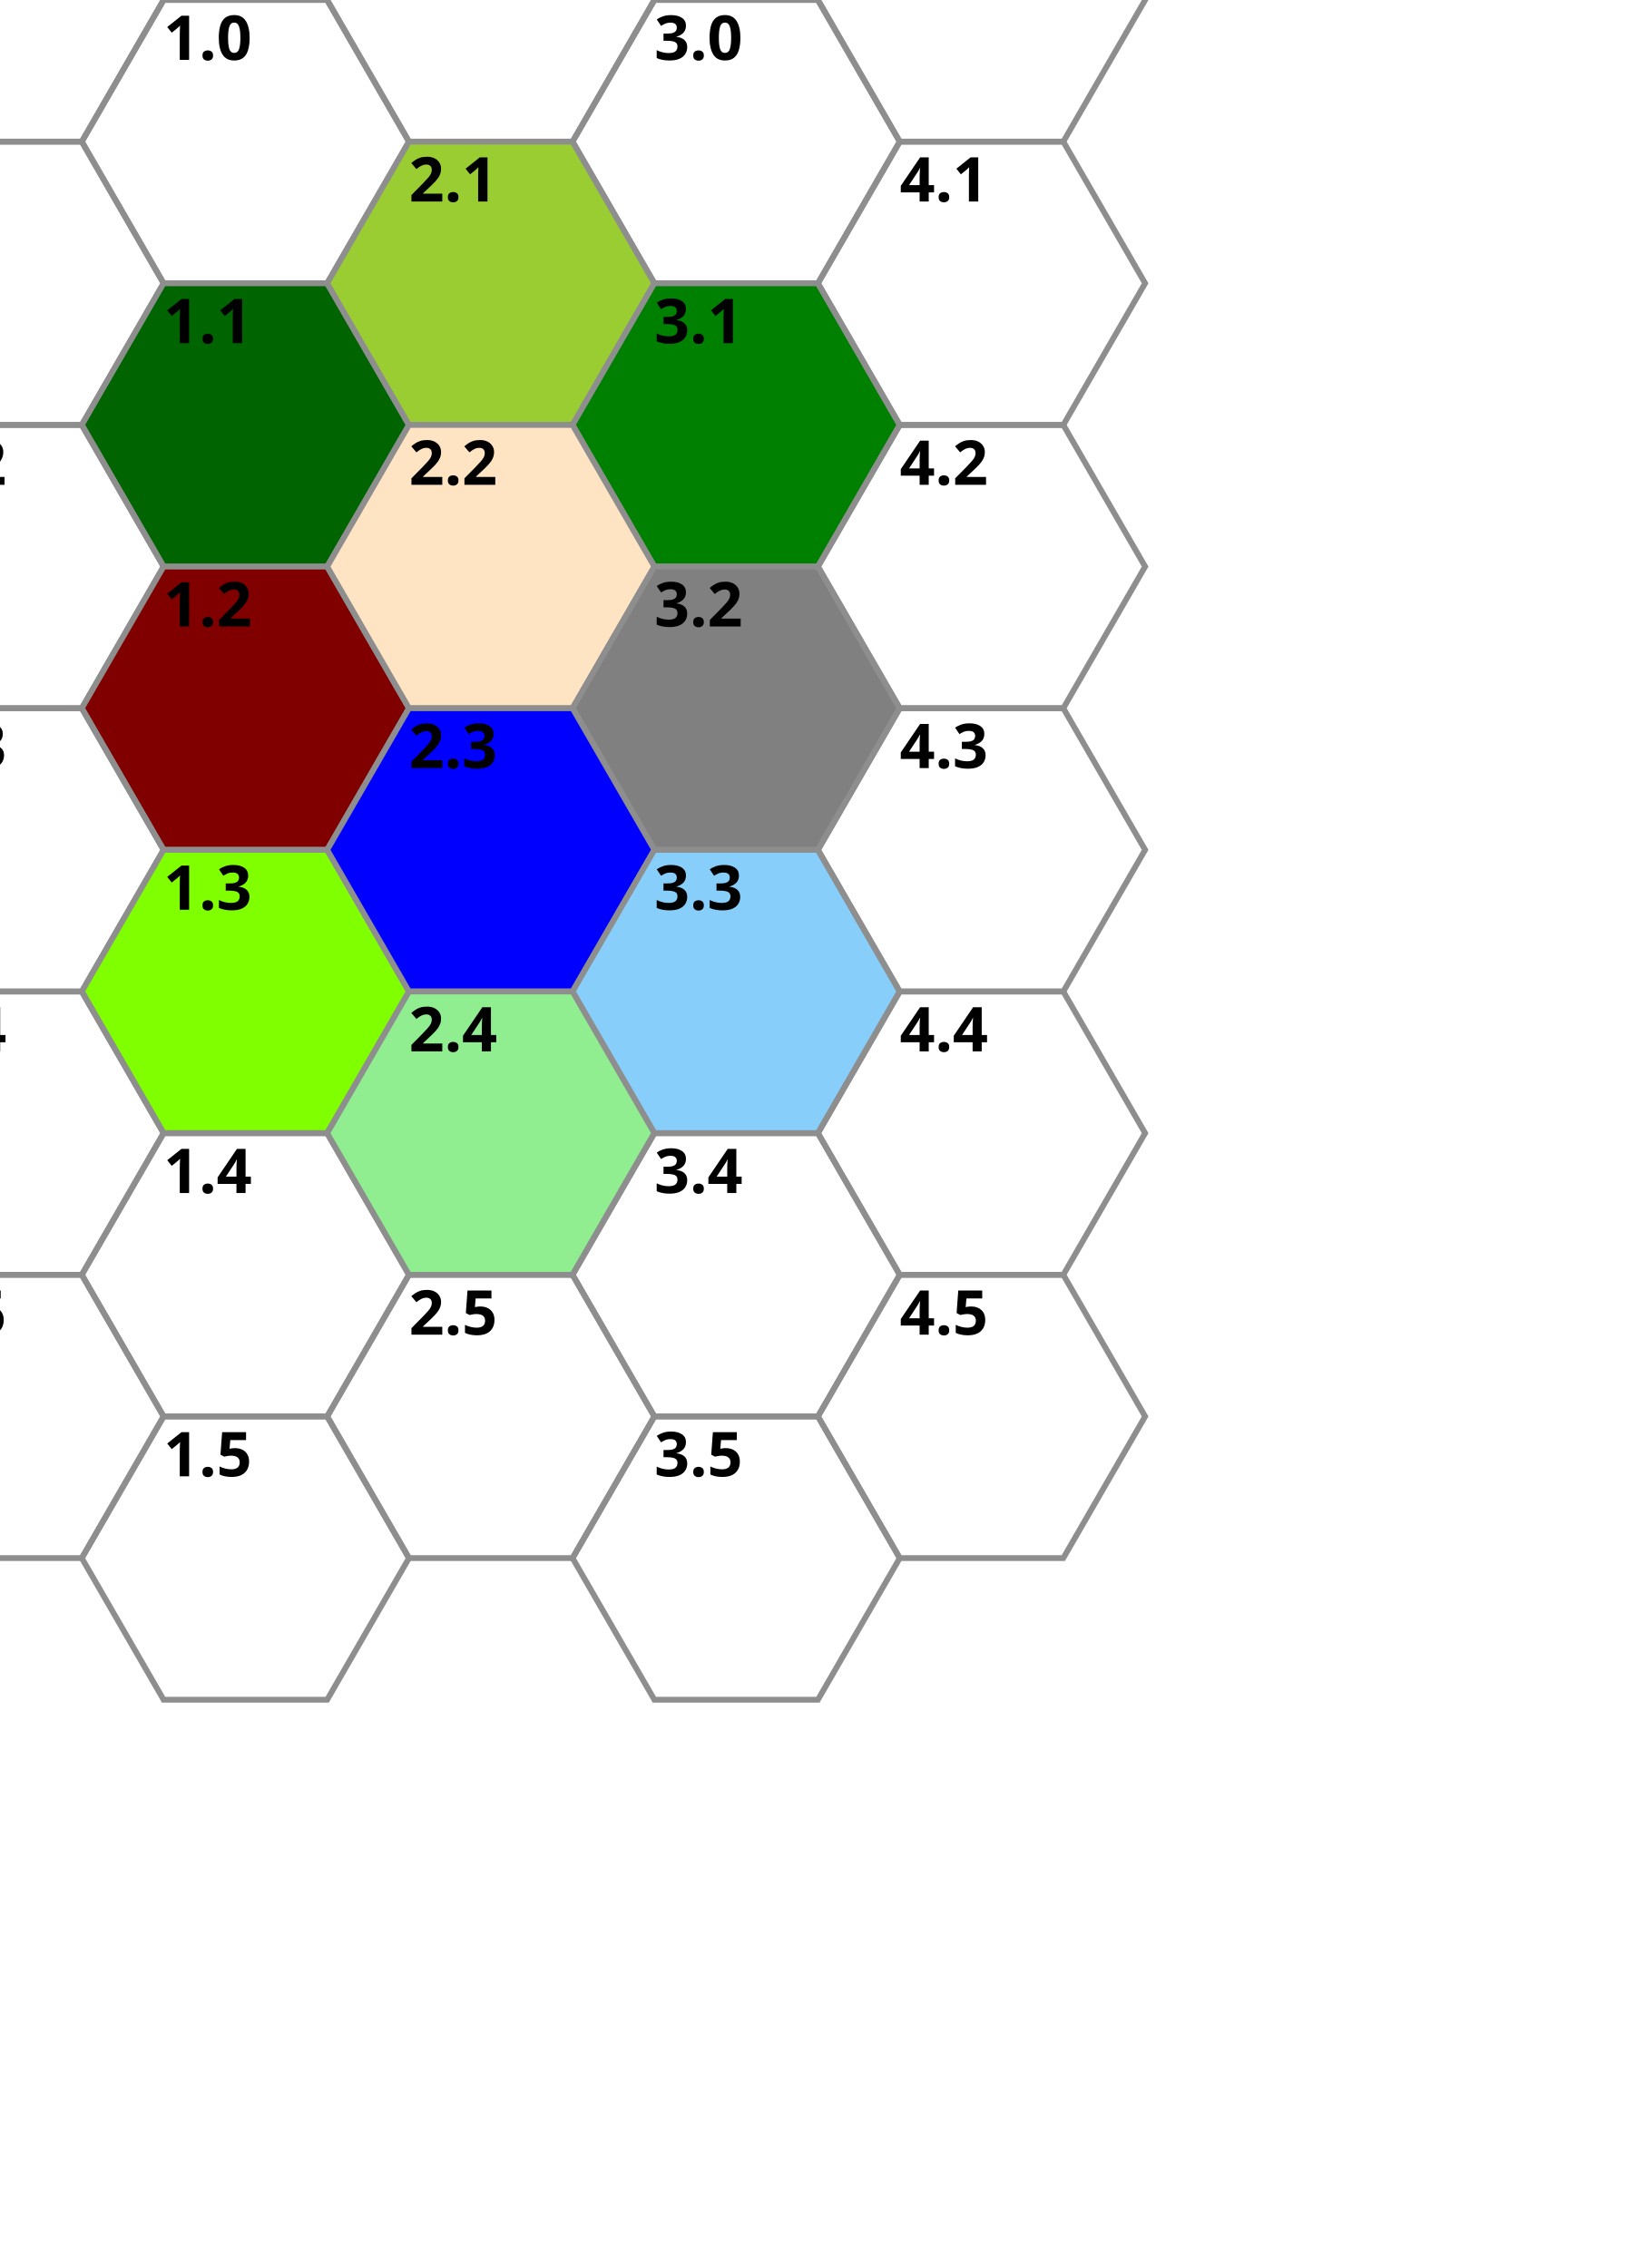
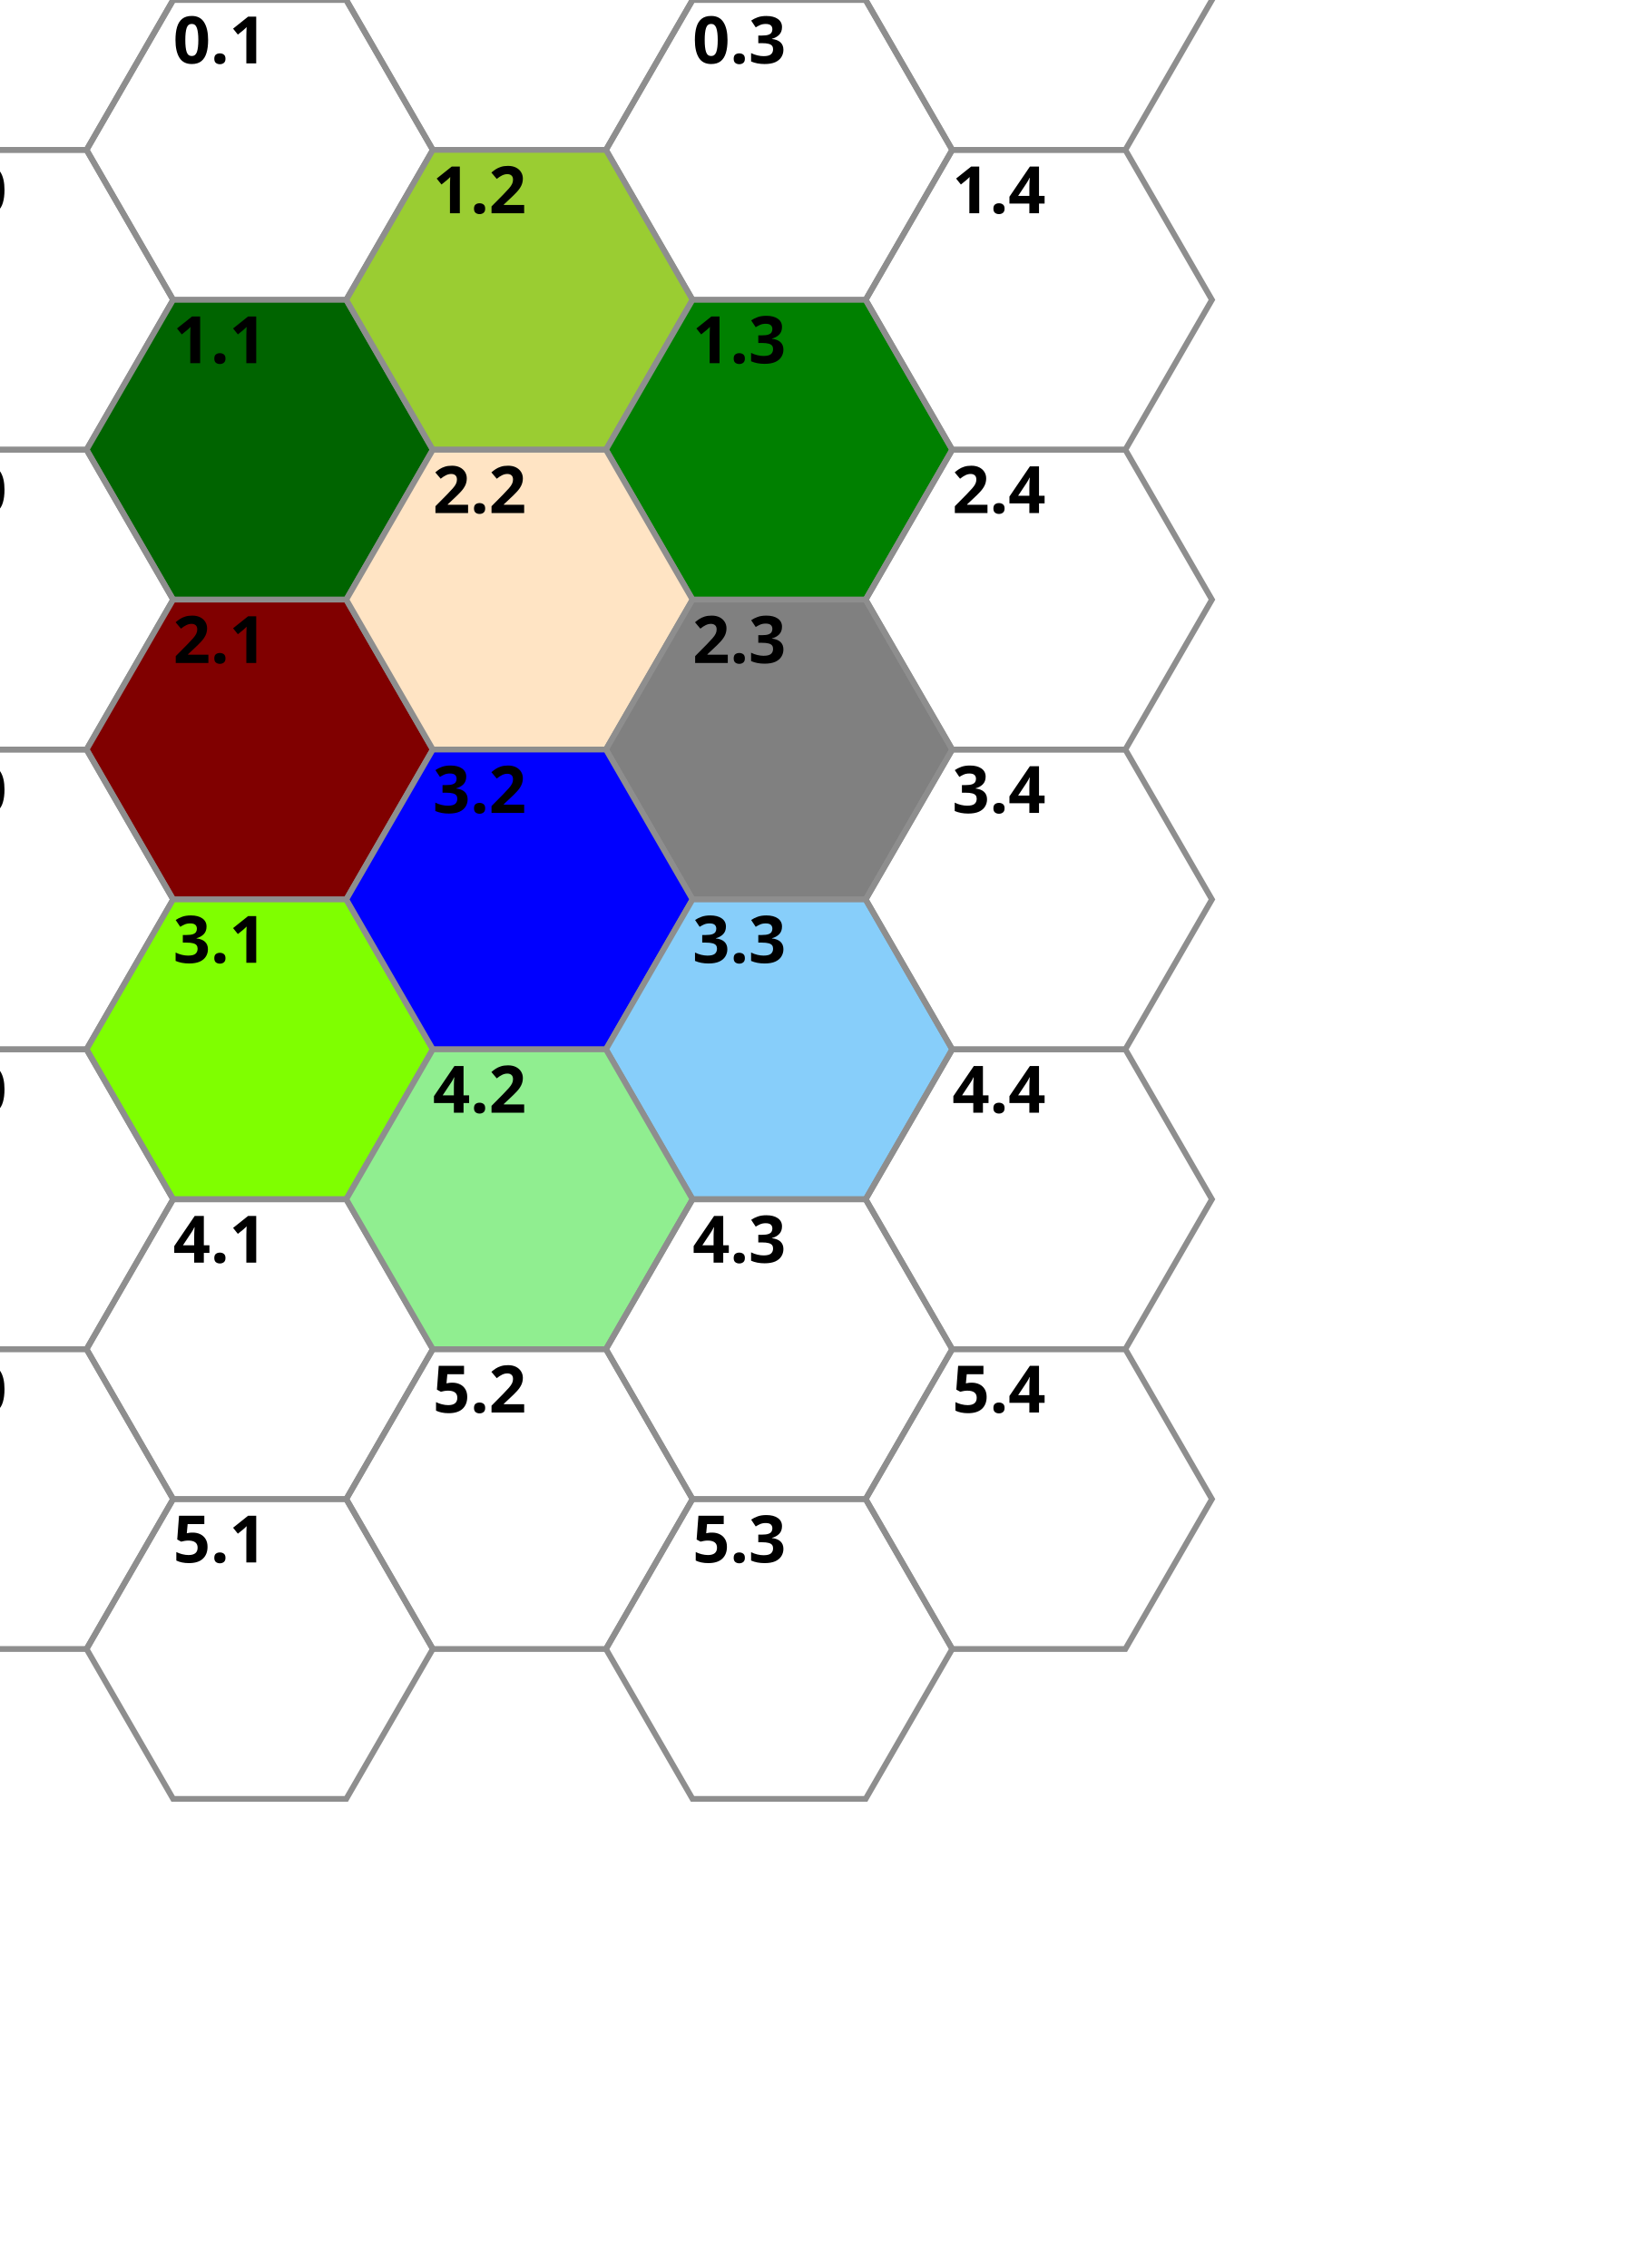
<svg xmlns="http://www.w3.org/2000/svg" width="150mm" height="208mm" data-name="Layer 1" id="Layer_1">
  <style type="text/css">
        polygon {
            fill: none;
            stroke: #8E8E8E;
            stroke-width: 2.0;
            stroke-miterlimit: 10;
        }

        .plain {
            fill: lightgreen;
        }

        .lwood {
            fill: green;
        }

        .hwood {
            fill: darkgreen;
        }

        .grass {
            fill: chartreuse;
        }

        .mountain {
            fill: maroon;
        }

        .hill {
            fill: bisque;
        }

        .sea {
            fill: blue;
        }


        .lake {
            fill: lightskyblue;
        }


        .marsh {
            fill: yellowgreen;
        }


        .desert {
            fill: lightyellow;
        }

        .unknown {
            fill: gray;
        }
    </style>
-   <polygon class="st0" points="56.693,0.0 28.346,-49.097 -28.346,-49.097 -56.693,0.0 -28.346,49.097 28.346,49.097 " />
-   <polygon class="st0" points="141.732,49.097 113.385,0.0 56.693,0.0 28.346,49.097 56.693,98.195 113.385,98.195 " />
-   <polygon class="st0" points="226.771,0.0 198.424,-49.097 141.732,-49.097 113.385,0.0 141.732,49.097 198.424,49.097 " />
-   <polygon class="st0" points="311.81,49.097 283.463,0.0 226.771,0.0 198.424,49.097 226.771,98.195 283.463,98.195 " />
-   <polygon class="st0" points="396.849,0.0 368.502,-49.097 311.81,-49.097 283.463,0.0 311.81,49.097 368.502,49.097 " />
-   <polygon class="st0" points="56.693,98.195 28.346,49.097 -28.346,49.097 -56.693,98.195 -28.346,147.292 28.346,147.292 " />
-   <polygon class="hwood" points="141.732,147.292 113.385,98.195 56.693,98.195 28.346,147.292 56.693,196.389 113.385,196.389 " />
-   <polygon class="marsh" points="226.771,98.195 198.424,49.097 141.732,49.097 113.385,98.195 141.732,147.292 198.424,147.292 " />
-   <polygon class="lwood" points="311.81,147.292 283.463,98.195 226.771,98.195 198.424,147.292 226.771,196.389 283.463,196.389 " />
-   <polygon class="st0" points="396.849,98.195 368.502,49.097 311.81,49.097 283.463,98.195 311.81,147.292 368.502,147.292 " />
-   <polygon class="st0" points="56.693,196.389 28.346,147.292 -28.346,147.292 -56.693,196.389 -28.346,245.486 28.346,245.486 " />
-   <polygon class="mountain" points="141.732,245.486 113.385,196.389 56.693,196.389 28.346,245.486 56.693,294.584 113.385,294.584 " />
-   <polygon class="hill" points="226.771,196.389 198.424,147.292 141.732,147.292 113.385,196.389 141.732,245.486 198.424,245.486 " />
-   <polygon class="unknown" points="311.81,245.486 283.463,196.389 226.771,196.389 198.424,245.486 226.771,294.584 283.463,294.584 " />
-   <polygon class="st0" points="396.849,196.389 368.502,147.292 311.81,147.292 283.463,196.389 311.81,245.486 368.502,245.486 " />
-   <polygon class="st0" points="56.693,294.584 28.346,245.486 -28.346,245.486 -56.693,294.584 -28.346,343.681 28.346,343.681 " />
-   <polygon class="grass" points="141.732,343.681 113.385,294.584 56.693,294.584 28.346,343.681 56.693,392.778 113.385,392.778 " />
-   <polygon class="sea" points="226.771,294.584 198.424,245.486 141.732,245.486 113.385,294.584 141.732,343.681 198.424,343.681 " />
-   <polygon class="lake" points="311.81,343.681 283.463,294.584 226.771,294.584 198.424,343.681 226.771,392.778 283.463,392.778 " />
-   <polygon class="st0" points="396.849,294.584 368.502,245.486 311.81,245.486 283.463,294.584 311.81,343.681 368.502,343.681 " />
-   <polygon class="st0" points="56.693,392.778 28.346,343.681 -28.346,343.681 -56.693,392.778 -28.346,441.876 28.346,441.876 " />
-   <polygon class="st0" points="141.732,441.876 113.385,392.778 56.693,392.778 28.346,441.876 56.693,490.973 113.385,490.973 " />
-   <polygon class="plain" points="226.771,392.778 198.424,343.681 141.732,343.681 113.385,392.778 141.732,441.876 198.424,441.876 " />
-   <polygon class="st0" points="311.81,441.876 283.463,392.778 226.771,392.778 198.424,441.876 226.771,490.973 283.463,490.973 " />
-   <polygon class="st0" points="396.849,392.778 368.502,343.681 311.81,343.681 283.463,392.778 311.81,441.876 368.502,441.876 " />
-   <polygon class="st0" points="56.693,490.973 28.346,441.876 -28.346,441.876 -56.693,490.973 -28.346,540.07 28.346,540.07 " />
-   <polygon class="st0" points="141.732,540.07 113.385,490.973 56.693,490.973 28.346,540.07 56.693,589.167 113.385,589.167 " />
-   <polygon class="st0" points="226.771,490.973 198.424,441.876 141.732,441.876 113.385,490.973 141.732,540.07 198.424,540.07 " />
-   <polygon class="st0" points="311.81,540.07 283.463,490.973 226.771,490.973 198.424,540.07 226.771,589.167 283.463,589.167 " />
-   <polygon class="st0" points="396.849,490.973 368.502,441.876 311.81,441.876 283.463,490.973 311.81,540.07 368.502,540.07 " />
-   <text transform="translate(-28.34633 -28.34633)" style="font-size: 5.669mm;font-family: PTSans-NarrowBold, PT Sans Narrow;font-weight: 700">0.0</text>
-   <text transform="translate(56.69267 20.75096)" style="font-size: 5.669mm;font-family: PTSans-NarrowBold, PT Sans Narrow;font-weight: 700">1.0</text>
-   <text transform="translate(141.7317 -28.34633)" style="font-size: 5.669mm;font-family: PTSans-NarrowBold, PT Sans Narrow;font-weight: 700">2.0</text>
-   <text transform="translate(226.7707 20.75096)" style="font-size: 5.669mm;font-family: PTSans-NarrowBold, PT Sans Narrow;font-weight: 700">3.0</text>
-   <text transform="translate(311.8097 -28.34633)" style="font-size: 5.669mm;font-family: PTSans-NarrowBold, PT Sans Narrow;font-weight: 700">4.0</text>
-   <text transform="translate(-28.34633 69.84825)" style="font-size: 5.669mm;font-family: PTSans-NarrowBold, PT Sans Narrow;font-weight: 700">0.1</text>
-   <text transform="translate(56.69267 118.9455)" style="font-size: 5.669mm;font-family: PTSans-NarrowBold, PT Sans Narrow;font-weight: 700">1.1</text>
-   <text transform="translate(141.7317 69.84825)" style="font-size: 5.669mm;font-family: PTSans-NarrowBold, PT Sans Narrow;font-weight: 700">2.1</text>
-   <text transform="translate(226.7707 118.9455)" style="font-size: 5.669mm;font-family: PTSans-NarrowBold, PT Sans Narrow;font-weight: 700">3.1</text>
-   <text transform="translate(311.8097 69.84825)" style="font-size: 5.669mm;font-family: PTSans-NarrowBold, PT Sans Narrow;font-weight: 700">4.1</text>
-   <text transform="translate(-28.34633 168.0428)" style="font-size: 5.669mm;font-family: PTSans-NarrowBold, PT Sans Narrow;font-weight: 700">0.2</text>
-   <text transform="translate(56.69267 217.1401)" style="font-size: 5.669mm;font-family: PTSans-NarrowBold, PT Sans Narrow;font-weight: 700">1.2</text>
-   <text transform="translate(141.7317 168.0428)" style="font-size: 5.669mm;font-family: PTSans-NarrowBold, PT Sans Narrow;font-weight: 700">2.2</text>
-   <text transform="translate(226.7707 217.1401)" style="font-size: 5.669mm;font-family: PTSans-NarrowBold, PT Sans Narrow;font-weight: 700">3.2</text>
-   <text transform="translate(311.8097 168.0428)" style="font-size: 5.669mm;font-family: PTSans-NarrowBold, PT Sans Narrow;font-weight: 700">4.2</text>
-   <text transform="translate(-28.34633 266.2374)" style="font-size: 5.669mm;font-family: PTSans-NarrowBold, PT Sans Narrow;font-weight: 700">0.3</text>
-   <text transform="translate(56.69267 315.3347)" style="font-size: 5.669mm;font-family: PTSans-NarrowBold, PT Sans Narrow;font-weight: 700">1.3</text>
-   <text transform="translate(141.7317 266.2374)" style="font-size: 5.669mm;font-family: PTSans-NarrowBold, PT Sans Narrow;font-weight: 700">2.3</text>
-   <text transform="translate(226.7707 315.3347)" style="font-size: 5.669mm;font-family: PTSans-NarrowBold, PT Sans Narrow;font-weight: 700">3.3</text>
-   <text transform="translate(311.8097 266.2374)" style="font-size: 5.669mm;font-family: PTSans-NarrowBold, PT Sans Narrow;font-weight: 700">4.3</text>
-   <text transform="translate(-28.34633 364.432)" style="font-size: 5.669mm;font-family: PTSans-NarrowBold, PT Sans Narrow;font-weight: 700">0.4</text>
-   <text transform="translate(56.69267 413.5293)" style="font-size: 5.669mm;font-family: PTSans-NarrowBold, PT Sans Narrow;font-weight: 700">1.4</text>
-   <text transform="translate(141.7317 364.432)" style="font-size: 5.669mm;font-family: PTSans-NarrowBold, PT Sans Narrow;font-weight: 700">2.4</text>
-   <text transform="translate(226.7707 413.5293)" style="font-size: 5.669mm;font-family: PTSans-NarrowBold, PT Sans Narrow;font-weight: 700">3.4</text>
-   <text transform="translate(311.8097 364.432)" style="font-size: 5.669mm;font-family: PTSans-NarrowBold, PT Sans Narrow;font-weight: 700">4.4</text>
-   <text transform="translate(-28.34633 462.6266)" style="font-size: 5.669mm;font-family: PTSans-NarrowBold, PT Sans Narrow;font-weight: 700">0.5</text>
-   <text transform="translate(56.69267 511.7239)" style="font-size: 5.669mm;font-family: PTSans-NarrowBold, PT Sans Narrow;font-weight: 700">1.5</text>
-   <text transform="translate(141.7317 462.6266)" style="font-size: 5.669mm;font-family: PTSans-NarrowBold, PT Sans Narrow;font-weight: 700">2.5</text>
-   <text transform="translate(226.7707 511.7239)" style="font-size: 5.669mm;font-family: PTSans-NarrowBold, PT Sans Narrow;font-weight: 700">3.5</text>
-   <text transform="translate(311.8097 462.6266)" style="font-size: 5.669mm;font-family: PTSans-NarrowBold, PT Sans Narrow;font-weight: 700">4.5</text>
+   <polygon class="st0" points="60.0,0.0 30.0,-51.962 -30.0,-51.962 -60.0,0.0 -30.0,51.962 30.0,51.962 " />
+   <polygon class="st0" points="150.0,51.962 120.0,0.0 60.0,0.0 30.0,51.962 60.0,103.923 120.0,103.923 " />
+   <polygon class="st0" points="240.0,0.0 210.0,-51.962 150.0,-51.962 120.0,0.0 150.0,51.962 210.0,51.962 " />
+   <polygon class="st0" points="330.0,51.962 300.0,0.0 240.0,0.0 210.0,51.962 240.0,103.923 300.0,103.923 " />
+   <polygon class="st0" points="420.0,0.0 390.0,-51.962 330.0,-51.962 300.0,0.0 330.0,51.962 390.0,51.962 " />
+   <polygon class="st0" points="60.0,103.923 30.0,51.962 -30.0,51.962 -60.0,103.923 -30.0,155.885 30.0,155.885 " />
+   <polygon class="hwood" points="150.0,155.885 120.0,103.923 60.0,103.923 30.0,155.885 60.0,207.846 120.0,207.846 " />
+   <polygon class="marsh" points="240.0,103.923 210.0,51.962 150.0,51.962 120.0,103.923 150.0,155.885 210.0,155.885 " />
+   <polygon class="lwood" points="330.0,155.885 300.0,103.923 240.0,103.923 210.0,155.885 240.0,207.846 300.0,207.846 " />
+   <polygon class="st0" points="420.0,103.923 390.0,51.962 330.0,51.962 300.0,103.923 330.0,155.885 390.0,155.885 " />
+   <polygon class="st0" points="60.0,207.846 30.0,155.885 -30.0,155.885 -60.0,207.846 -30.0,259.808 30.0,259.808 " />
+   <polygon class="mountain" points="150.0,259.808 120.0,207.846 60.0,207.846 30.0,259.808 60.0,311.769 120.0,311.769 " />
+   <polygon class="hill" points="240.0,207.846 210.0,155.885 150.0,155.885 120.0,207.846 150.0,259.808 210.0,259.808 " />
+   <polygon class="unknown" points="330.0,259.808 300.0,207.846 240.0,207.846 210.0,259.808 240.0,311.769 300.0,311.769 " />
+   <polygon class="st0" points="420.0,207.846 390.0,155.885 330.0,155.885 300.0,207.846 330.0,259.808 390.0,259.808 " />
+   <polygon class="st0" points="60.0,311.769 30.0,259.808 -30.0,259.808 -60.0,311.769 -30.0,363.731 30.0,363.731 " />
+   <polygon class="grass" points="150.0,363.731 120.0,311.769 60.0,311.769 30.0,363.731 60.0,415.692 120.0,415.692 " />
+   <polygon class="sea" points="240.0,311.769 210.0,259.808 150.0,259.808 120.0,311.769 150.0,363.731 210.0,363.731 " />
+   <polygon class="lake" points="330.0,363.731 300.0,311.769 240.0,311.769 210.0,363.731 240.0,415.692 300.0,415.692 " />
+   <polygon class="st0" points="420.0,311.769 390.0,259.808 330.0,259.808 300.0,311.769 330.0,363.731 390.0,363.731 " />
+   <polygon class="st0" points="60.0,415.692 30.0,363.731 -30.0,363.731 -60.0,415.692 -30.0,467.654 30.0,467.654 " />
+   <polygon class="st0" points="150.0,467.654 120.0,415.692 60.0,415.692 30.0,467.654 60.0,519.615 120.0,519.615 " />
+   <polygon class="plain" points="240.0,415.692 210.0,363.731 150.0,363.731 120.0,415.692 150.0,467.654 210.0,467.654 " />
+   <polygon class="st0" points="330.0,467.654 300.0,415.692 240.0,415.692 210.0,467.654 240.0,519.615 300.0,519.615 " />
+   <polygon class="st0" points="420.0,415.692 390.0,363.731 330.0,363.731 300.0,415.692 330.0,467.654 390.0,467.654 " />
+   <polygon class="st0" points="60.0,519.615 30.0,467.654 -30.0,467.654 -60.0,519.615 -30.0,571.577 30.0,571.577 " />
+   <polygon class="st0" points="150.0,571.577 120.0,519.615 60.0,519.615 30.0,571.577 60.0,623.538 120.0,623.538 " />
+   <polygon class="st0" points="240.0,519.615 210.0,467.654 150.0,467.654 120.0,519.615 150.0,571.577 210.0,571.577 " />
+   <polygon class="st0" points="330.0,571.577 300.0,519.615 240.0,519.615 210.0,571.577 240.0,623.538 300.0,623.538 " />
+   <polygon class="st0" points="420.0,519.615 390.0,467.654 330.0,467.654 300.0,519.615 330.0,571.577 390.0,571.577 " />
+   <text transform="translate(-30.0 -30.0)" style="font-size: 6.0mm;font-family: PTSans-NarrowBold, PT Sans Narrow;font-weight: 700">0.0</text>
+   <text transform="translate(60.0 21.96152)" style="font-size: 6.0mm;font-family: PTSans-NarrowBold, PT Sans Narrow;font-weight: 700">0.1</text>
+   <text transform="translate(150.0 -30.0)" style="font-size: 6.0mm;font-family: PTSans-NarrowBold, PT Sans Narrow;font-weight: 700">0.2</text>
+   <text transform="translate(240.0 21.96152)" style="font-size: 6.0mm;font-family: PTSans-NarrowBold, PT Sans Narrow;font-weight: 700">0.3</text>
+   <text transform="translate(330.0 -30.0)" style="font-size: 6.0mm;font-family: PTSans-NarrowBold, PT Sans Narrow;font-weight: 700">0.4</text>
+   <text transform="translate(-30.0 73.92305)" style="font-size: 6.0mm;font-family: PTSans-NarrowBold, PT Sans Narrow;font-weight: 700">1.0</text>
+   <text transform="translate(60.0 125.8846)" style="font-size: 6.0mm;font-family: PTSans-NarrowBold, PT Sans Narrow;font-weight: 700">1.1</text>
+   <text transform="translate(150.0 73.92305)" style="font-size: 6.0mm;font-family: PTSans-NarrowBold, PT Sans Narrow;font-weight: 700">1.2</text>
+   <text transform="translate(240.0 125.8846)" style="font-size: 6.0mm;font-family: PTSans-NarrowBold, PT Sans Narrow;font-weight: 700">1.3</text>
+   <text transform="translate(330.0 73.92305)" style="font-size: 6.0mm;font-family: PTSans-NarrowBold, PT Sans Narrow;font-weight: 700">1.4</text>
+   <text transform="translate(-30.0 177.8461)" style="font-size: 6.0mm;font-family: PTSans-NarrowBold, PT Sans Narrow;font-weight: 700">2.0</text>
+   <text transform="translate(60.0 229.8076)" style="font-size: 6.0mm;font-family: PTSans-NarrowBold, PT Sans Narrow;font-weight: 700">2.1</text>
+   <text transform="translate(150.0 177.8461)" style="font-size: 6.0mm;font-family: PTSans-NarrowBold, PT Sans Narrow;font-weight: 700">2.2</text>
+   <text transform="translate(240.0 229.8076)" style="font-size: 6.0mm;font-family: PTSans-NarrowBold, PT Sans Narrow;font-weight: 700">2.3</text>
+   <text transform="translate(330.0 177.8461)" style="font-size: 6.0mm;font-family: PTSans-NarrowBold, PT Sans Narrow;font-weight: 700">2.4</text>
+   <text transform="translate(-30.0 281.7691)" style="font-size: 6.0mm;font-family: PTSans-NarrowBold, PT Sans Narrow;font-weight: 700">3.0</text>
+   <text transform="translate(60.0 333.7307)" style="font-size: 6.0mm;font-family: PTSans-NarrowBold, PT Sans Narrow;font-weight: 700">3.1</text>
+   <text transform="translate(150.0 281.7691)" style="font-size: 6.0mm;font-family: PTSans-NarrowBold, PT Sans Narrow;font-weight: 700">3.2</text>
+   <text transform="translate(240.0 333.7307)" style="font-size: 6.0mm;font-family: PTSans-NarrowBold, PT Sans Narrow;font-weight: 700">3.3</text>
+   <text transform="translate(330.0 281.7691)" style="font-size: 6.0mm;font-family: PTSans-NarrowBold, PT Sans Narrow;font-weight: 700">3.4</text>
+   <text transform="translate(-30.0 385.6922)" style="font-size: 6.0mm;font-family: PTSans-NarrowBold, PT Sans Narrow;font-weight: 700">4.0</text>
+   <text transform="translate(60.0 437.6537)" style="font-size: 6.0mm;font-family: PTSans-NarrowBold, PT Sans Narrow;font-weight: 700">4.1</text>
+   <text transform="translate(150.0 385.6922)" style="font-size: 6.0mm;font-family: PTSans-NarrowBold, PT Sans Narrow;font-weight: 700">4.2</text>
+   <text transform="translate(240.0 437.6537)" style="font-size: 6.0mm;font-family: PTSans-NarrowBold, PT Sans Narrow;font-weight: 700">4.3</text>
+   <text transform="translate(330.0 385.6922)" style="font-size: 6.0mm;font-family: PTSans-NarrowBold, PT Sans Narrow;font-weight: 700">4.4</text>
+   <text transform="translate(-30.0 489.6152)" style="font-size: 6.0mm;font-family: PTSans-NarrowBold, PT Sans Narrow;font-weight: 700">5.0</text>
+   <text transform="translate(60.0 541.5768)" style="font-size: 6.0mm;font-family: PTSans-NarrowBold, PT Sans Narrow;font-weight: 700">5.1</text>
+   <text transform="translate(150.0 489.6152)" style="font-size: 6.0mm;font-family: PTSans-NarrowBold, PT Sans Narrow;font-weight: 700">5.2</text>
+   <text transform="translate(240.0 541.5768)" style="font-size: 6.0mm;font-family: PTSans-NarrowBold, PT Sans Narrow;font-weight: 700">5.3</text>
+   <text transform="translate(330.0 489.6152)" style="font-size: 6.0mm;font-family: PTSans-NarrowBold, PT Sans Narrow;font-weight: 700">5.4</text>
</svg>
